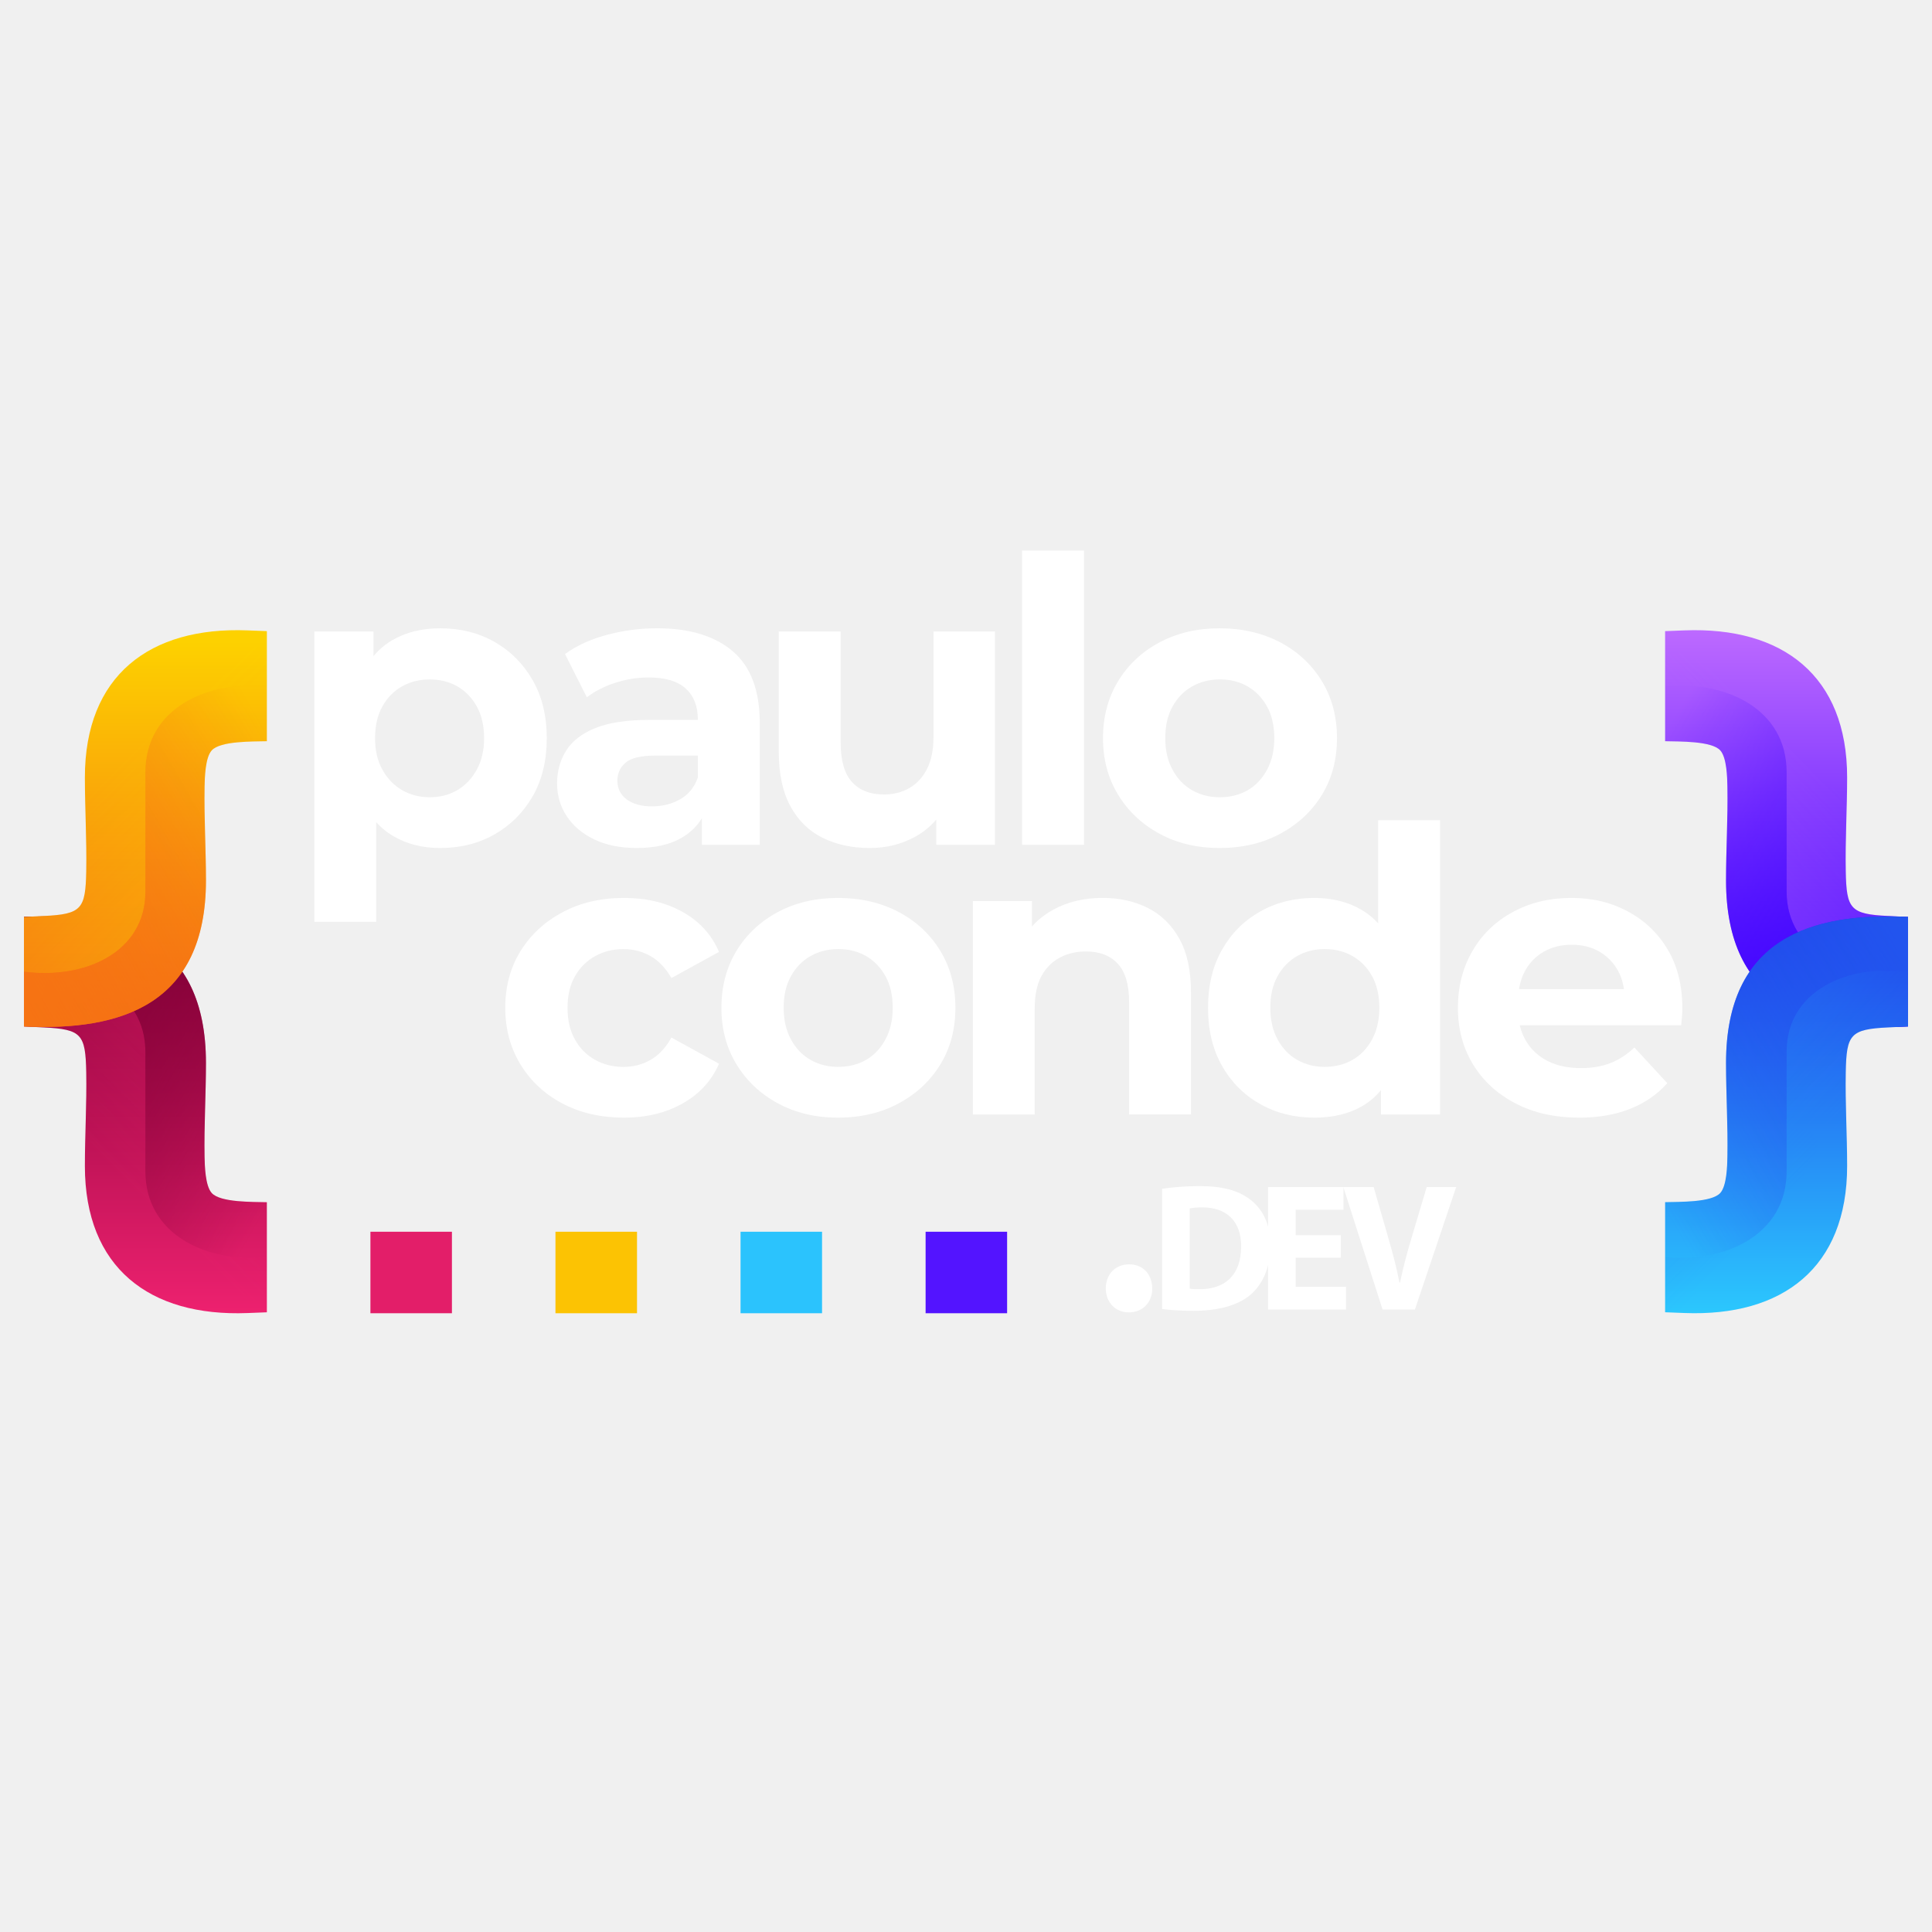
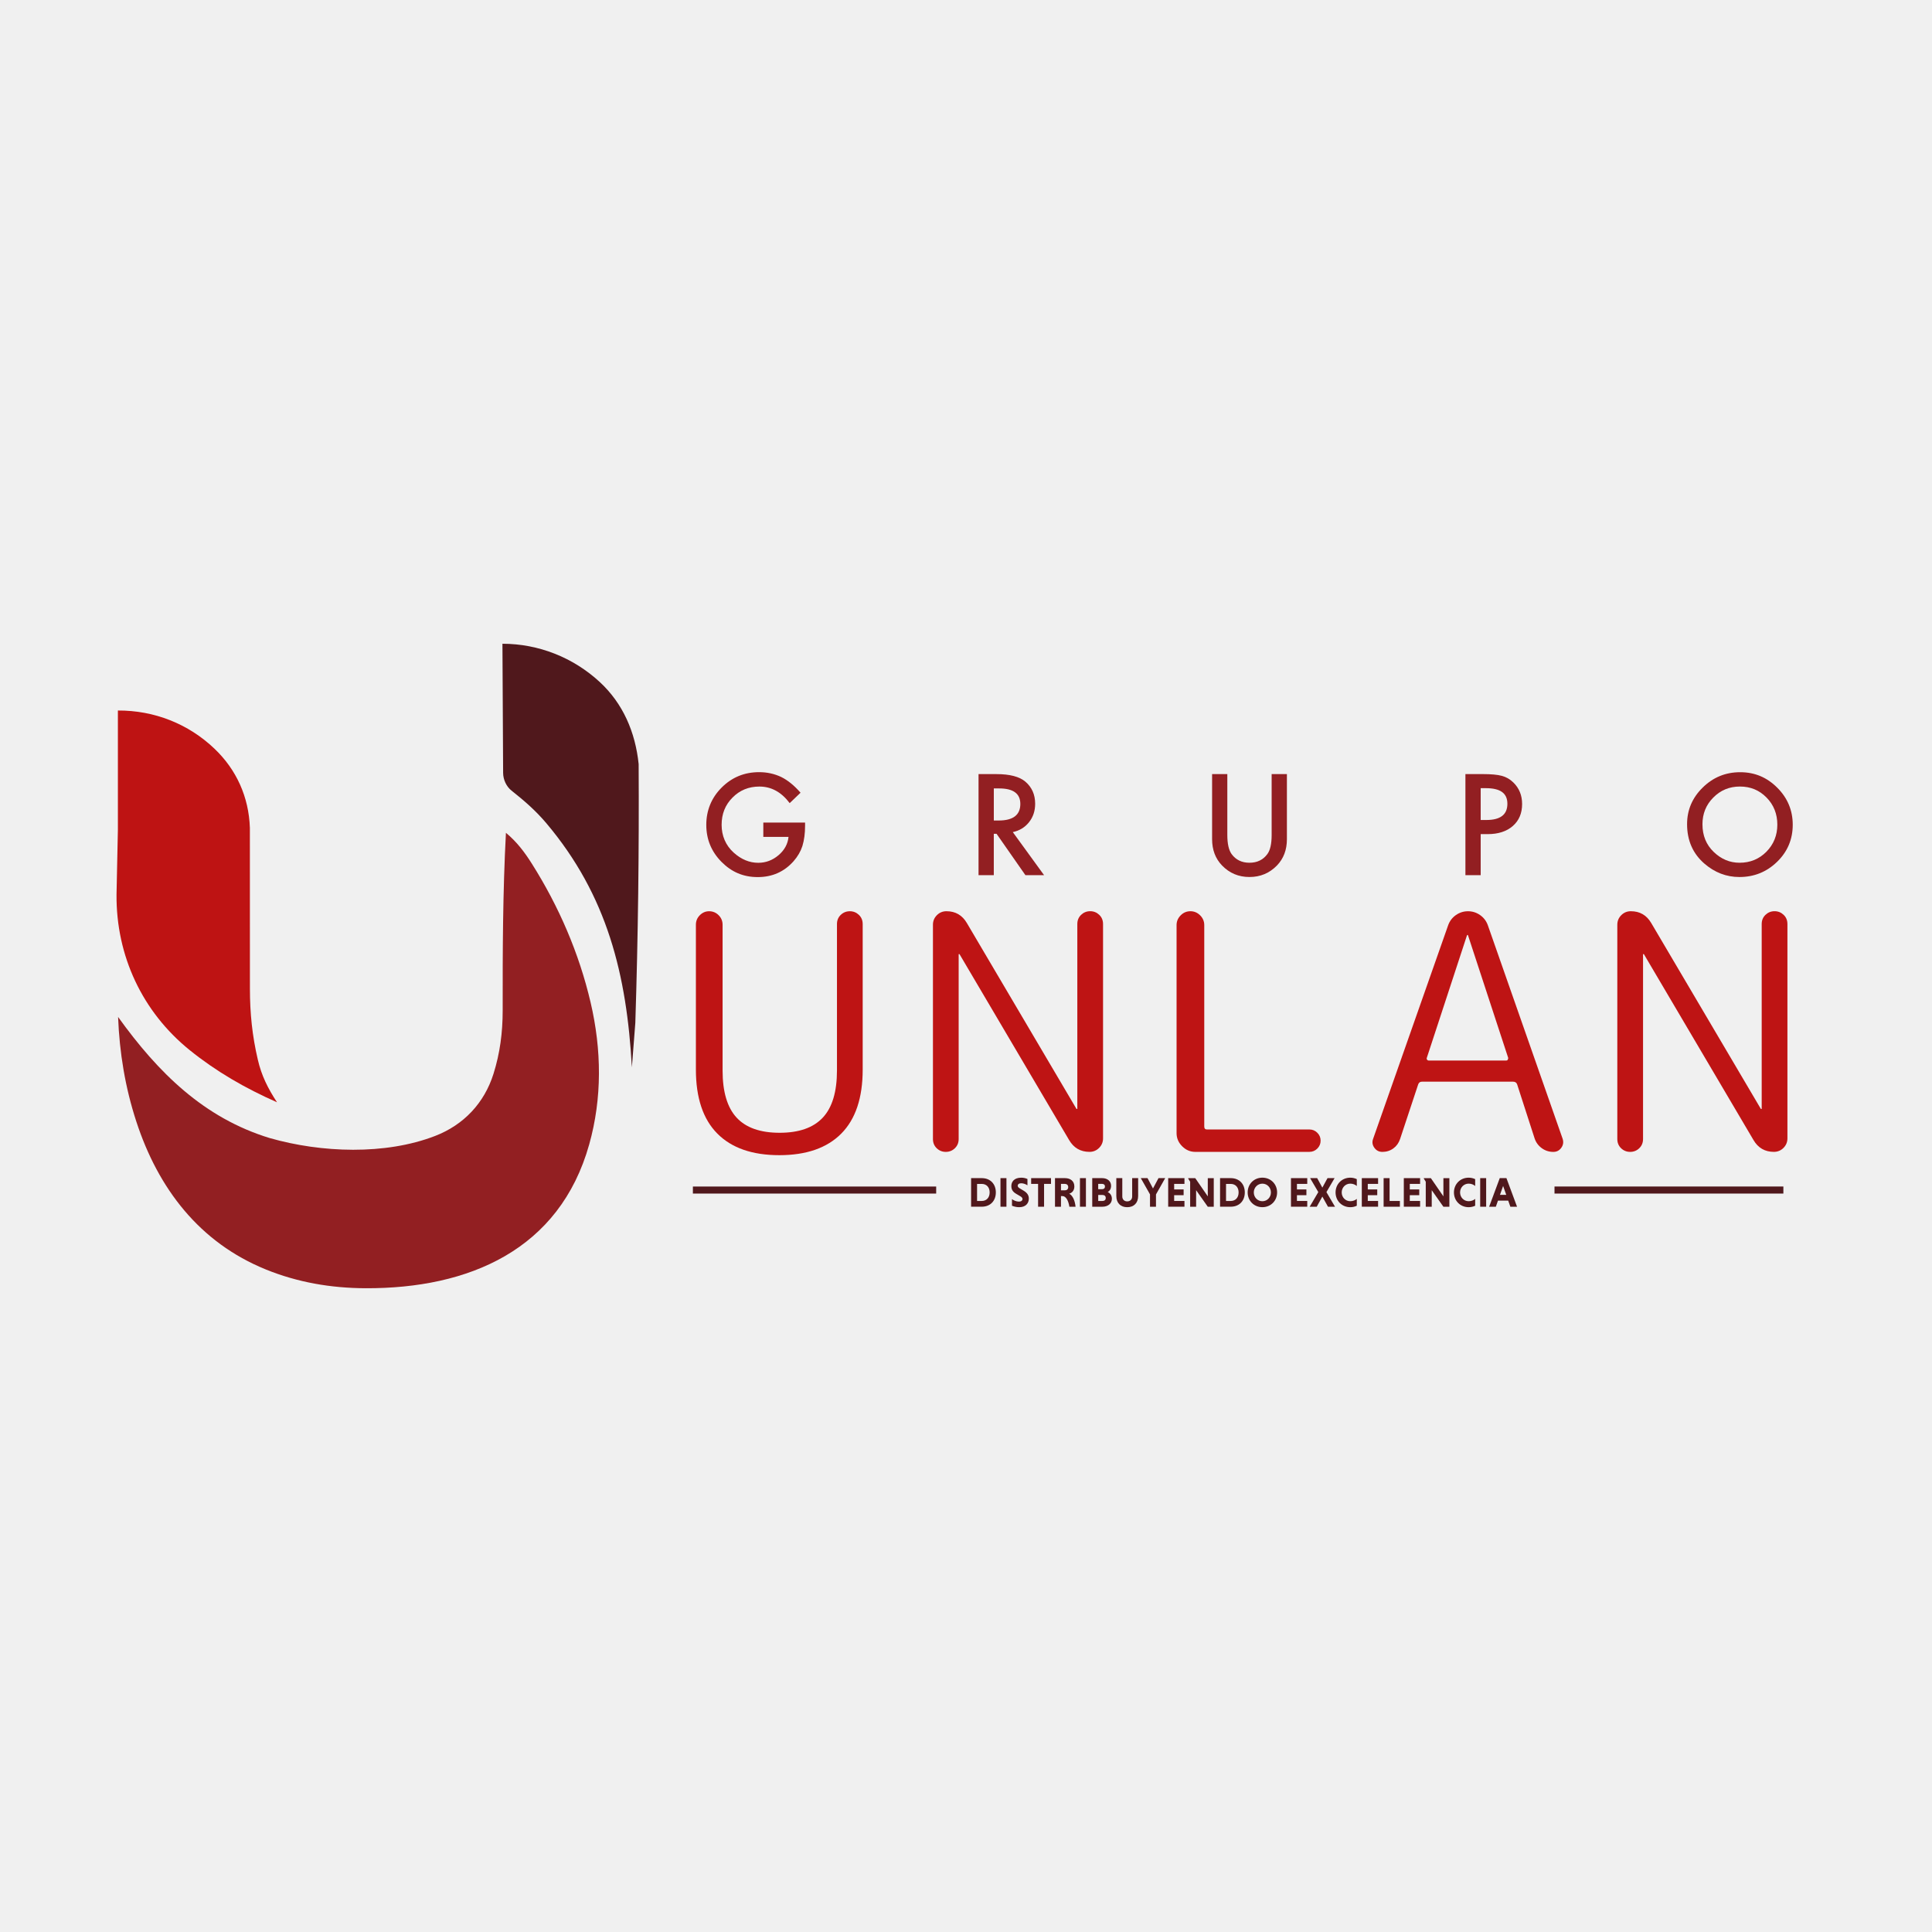
- <svg xmlns="http://www.w3.org/2000/svg" xmlns:xlink="http://www.w3.org/1999/xlink" id="Layer_1" data-name="Layer 1" viewBox="0 0 1080 1080">
+ <svg xmlns="http://www.w3.org/2000/svg" id="Layer_1" data-name="Layer 1" viewBox="0 0 1080 1080">
  <defs>
    <style>
      .cls-1 {
-         mask: url(#mask);
+         fill: #50181c;
      }

      .cls-2 {
-         fill: #f67313;
-       }
- 
-       .cls-2, .cls-3, .cls-4, .cls-5, .cls-6, .cls-7, .cls-8, .cls-9 {
-         fill-rule: evenodd;
-       }
- 
-       .cls-10 {
-         fill: #2bc3fd;
-       }
- 
-       .cls-11 {
-         fill: url(#linear-gradient-8);
-       }
- 
-       .cls-12 {
-         fill: url(#linear-gradient-7);
-       }
- 
-       .cls-13 {
-         fill: url(#linear-gradient-5);
-       }
- 
-       .cls-14 {
-         fill: url(#linear-gradient-6);
-       }
- 
-       .cls-15 {
-         fill: url(#linear-gradient-9);
-       }
- 
-       .cls-16 {
-         fill: url(#linear-gradient-4);
-       }
- 
-       .cls-17 {
-         fill: url(#linear-gradient-3);
-       }
- 
-       .cls-18 {
-         fill: url(#linear-gradient-2);
-       }
- 
-       .cls-19 {
-         fill: url(#linear-gradient);
-       }
- 
-       .cls-20 {
-         mask: url(#mask-2);
-       }
- 
-       .cls-21 {
-         mask: url(#mask-3);
-       }
- 
-       .cls-22 {
-         mask: url(#mask-4);
-       }
- 
-       .cls-23 {
-         mask: url(#mask-5);
-       }
- 
-       .cls-24 {
-         mask: url(#mask-7);
-       }
- 
-       .cls-25 {
-         mask: url(#mask-6);
-       }
- 
-       .cls-26 {
-         mask: url(#mask-1);
+         fill: #be1414;
      }

      .cls-3 {
-         fill: #830037;
+         fill: #be1313;
      }

      .cls-4 {
-         fill: #2684f5;
-       }
- 
-       .cls-27 {
-         clip-path: url(#clippath-1);
-       }
- 
-       .cls-28 {
-         clip-path: url(#clippath-3);
-       }
- 
-       .cls-29 {
-         clip-path: url(#clippath-2);
-       }
- 
-       .cls-30 {
-         fill: #fcc303;
-       }
- 
-       .cls-31 {
-         fill: #fff;
-       }
- 
-       .cls-32 {
-         clip-rule: evenodd;
-         fill: none;
-       }
- 
-       .cls-33 {
-         fill: url(#linear-gradient-10);
-       }
- 
-       .cls-34 {
-         fill: url(#linear-gradient-11);
-       }
- 
-       .cls-35 {
-         fill: url(#linear-gradient-12);
-       }
- 
-       .cls-5 {
-         fill: #eb206e;
-       }
- 
-       .cls-36 {
-         fill: #e31e69;
-       }
- 
-       .cls-6 {
-         fill: #25e;
-       }
- 
-       .cls-7 {
-         fill: #4004ff;
-       }
- 
-       .cls-8 {
-         fill: #b866ff;
-       }
- 
-       .cls-37 {
-         fill: #5314ff;
-       }
- 
-       .cls-38 {
-         clip-path: url(#clippath);
-       }
- 
-       .cls-9 {
-         fill: #fdd000;
+         fill: #921f22;
      }
    </style>
-     <clipPath id="clippath">
-       <path class="cls-32" d="M13.39,512.58v61.22l11.08.54c21.22,1.01,23.33,3.87,23.74,25.06.31,17.34-.76,34.99-.76,52.42,0,56.82,36.12,84.32,90.96,82.18l10.77-.42v-61.54c-7.82-.23-26.04.25-30.86-5.17-3.61-4.06-3.85-15.16-3.97-20.22-.31-17.33.78-34.99.78-52.42,0-69.46-47.42-84.28-101.74-81.65" />
-     </clipPath>
-     <linearGradient id="linear-gradient" x1="-1259.2" y1="586.36" x2="-1259.2" y2="366.56" gradientTransform="translate(-1177.91 1100.66) rotate(-180)" gradientUnits="userSpaceOnUse">
-       <stop offset="0" stop-color="#820036" />
-       <stop offset="1" stop-color="#ed216f" />
-     </linearGradient>
-     <linearGradient id="linear-gradient-2" x1="-1517.02" y1="1001.93" x2="-1337.27" y2="822.18" gradientTransform="translate(-1273.92 1478.39) rotate(-180)" gradientUnits="userSpaceOnUse">
-       <stop offset="0" stop-color="#fff" />
-       <stop offset="1" stop-color="#000" />
-     </linearGradient>
-     <mask id="mask" x="13.39" y="542.42" width="135.79" height="191.69" maskUnits="userSpaceOnUse">
-       <rect class="cls-18" x="13.39" y="542.42" width="135.79" height="191.69" />
-     </mask>
-     <linearGradient id="linear-gradient-3" x1="-1264.51" y1="920.9" x2="-1435.99" y2="821.96" gradientTransform="translate(-1273.92 1476.31) rotate(-180)" xlink:href="#linear-gradient-2" />
-     <mask id="mask-1" x="13.39" y="512.29" width="135.79" height="190.9" maskUnits="userSpaceOnUse">
-       <rect class="cls-17" x="13.39" y="512.29" width="135.79" height="190.9" />
-     </mask>
-     <clipPath id="clippath-1">
-       <path class="cls-32" d="M13.39,573.8v-61.22l11.08-.54c21.22-1.01,23.33-3.88,23.74-25.05.31-17.34-.76-35-.76-52.42,0-56.83,36.12-84.33,90.96-82.18l10.77.42v61.53c-7.82.23-26.04-.25-30.86,5.17-3.61,4.05-3.85,15.16-3.97,20.2-.31,17.34.78,35,.78,52.42,0,69.47-47.42,84.29-101.74,81.65" />
-     </clipPath>
-     <linearGradient id="linear-gradient-4" x1="-1259.2" y1="526.59" x2="-1259.2" y2="742.19" gradientTransform="translate(-1177.91 1100.66) rotate(-180)" gradientUnits="userSpaceOnUse">
-       <stop offset="0" stop-color="#f56b15" />
-       <stop offset="1" stop-color="#fdd100" />
-     </linearGradient>
-     <linearGradient id="linear-gradient-5" x1="-1517.05" y1="855.46" x2="-1337.3" y2="1035.06" gradientTransform="translate(-1273.92 1465.28) rotate(-180)" xlink:href="#linear-gradient-2" />
-     <mask id="mask-2" x="13.39" y="352.27" width="135.79" height="191.68" maskUnits="userSpaceOnUse">
-       <rect class="cls-13" x="13.39" y="352.27" width="135.79" height="191.68" />
-     </mask>
-     <linearGradient id="linear-gradient-6" x1="-1264.5" y1="936.44" x2="-1435.99" y2="1035.39" gradientTransform="translate(-1273.92 1467.41) rotate(-180)" xlink:href="#linear-gradient-2" />
-     <mask id="mask-3" x="13.39" y="383.18" width="135.79" height="190.91" maskUnits="userSpaceOnUse">
-       <rect class="cls-14" x="13.39" y="383.18" width="135.79" height="190.91" />
-     </mask>
-     <clipPath id="clippath-2">
-       <path class="cls-32" d="M1066.61,573.8v-61.22l-11.09-.54c-21.23-1.02-23.34-3.88-23.73-25.06-.33-17.34.77-35,.77-52.41,0-56.83-36.12-84.33-90.97-82.18l-10.78.42v61.53c7.81.23,26.05-.25,30.87,5.17,3.61,4.05,3.86,15.16,3.95,20.2.33,17.34-.77,35-.77,52.42,0,69.47,47.43,84.29,101.74,81.65" />
-     </clipPath>
-     <linearGradient id="linear-gradient-7" x1="-2176.62" y1="526.45" x2="-2176.62" y2="747.71" gradientTransform="translate(-1177.91 1100.66) rotate(-180)" gradientUnits="userSpaceOnUse">
-       <stop offset="0" stop-color="#3a00ff" />
-       <stop offset="1" stop-color="#bc69ff" />
-     </linearGradient>
-     <linearGradient id="linear-gradient-8" x1="-2038.68" y1="855.45" x2="-2218.44" y2="1035.07" gradientTransform="translate(-1201.82 1465.28) rotate(-180)" xlink:href="#linear-gradient-2" />
-     <mask id="mask-4" x="930.81" y="352.26" width="135.79" height="191.69" maskUnits="userSpaceOnUse">
-       <rect class="cls-11" x="930.81" y="352.26" width="135.79" height="191.68" />
-     </mask>
-     <linearGradient id="linear-gradient-9" x1="-2291.23" y1="936.45" x2="-2119.74" y2="1035.4" gradientTransform="translate(-1201.82 1467.41) rotate(-180)" xlink:href="#linear-gradient-2" />
-     <mask id="mask-5" x="930.81" y="383.17" width="135.79" height="190.91" maskUnits="userSpaceOnUse">
-       <rect class="cls-15" x="930.81" y="383.18" width="135.79" height="190.91" />
-     </mask>
-     <clipPath id="clippath-3">
-       <path class="cls-32" d="M1066.61,512.58v61.22l-11.09.53c-21.23,1.01-23.34,3.88-23.73,25.06-.33,17.34.77,35,.77,52.42,0,56.82-36.12,84.32-90.97,82.17l-10.78-.42v-61.55c7.81-.23,26.05.26,30.87-5.16,3.61-4.06,3.86-15.17,3.95-20.22.33-17.34-.77-34.99-.77-52.42,0-69.46,47.43-84.3,101.74-81.65" />
-     </clipPath>
-     <linearGradient id="linear-gradient-10" x1="-2176.62" y1="613.64" x2="-2176.62" y2="350.17" gradientTransform="translate(-1177.91 1100.66) rotate(-180)" gradientUnits="userSpaceOnUse">
-       <stop offset="0" stop-color="#1e27e8" />
-       <stop offset="1" stop-color="#2cd2ff" />
-     </linearGradient>
-     <linearGradient id="linear-gradient-11" x1="-2291.23" y1="920.91" x2="-2119.74" y2="821.96" gradientTransform="translate(-1201.82 1476.31) rotate(-180)" xlink:href="#linear-gradient-2" />
-     <mask id="mask-6" x="930.81" y="512.28" width="135.79" height="190.91" maskUnits="userSpaceOnUse">
-       <rect class="cls-34" x="930.81" y="512.28" width="135.79" height="190.91" />
-     </mask>
-     <linearGradient id="linear-gradient-12" x1="-2038.73" y1="1001.93" x2="-2218.48" y2="822.18" gradientTransform="translate(-1201.82 1478.39) rotate(-180)" xlink:href="#linear-gradient-2" />
-     <mask id="mask-7" x="930.81" y="542.42" width="135.79" height="191.69" maskUnits="userSpaceOnUse">
-       <rect class="cls-35" x="930.81" y="542.42" width="135.79" height="191.69" />
-     </mask>
  </defs>
  <g>
-     <path class="cls-31" d="M175.73,515.28v-162.29h33.03v24.39l-.67,35.47,2.22,35.25v67.18h-34.59ZM246.01,474.04c-9.9,0-18.62-2.22-26.16-6.65-7.54-4.43-13.41-11.2-17.62-20.29s-6.32-20.58-6.32-34.47,2-25.57,5.99-34.59c3.99-9.01,9.79-15.74,17.4-20.17,7.61-4.43,16.52-6.65,26.72-6.65,11.38,0,21.54,2.55,30.48,7.65,8.94,5.1,16.04,12.23,21.28,21.39,5.24,9.17,7.87,19.95,7.87,32.37s-2.63,23.39-7.87,32.48c-5.25,9.09-12.34,16.18-21.28,21.28-8.94,5.1-19.1,7.65-30.48,7.65ZM240.25,445.66c5.76,0,10.9-1.33,15.41-3.99,4.51-2.66,8.13-6.46,10.86-11.42,2.73-4.95,4.1-10.83,4.1-17.62s-1.37-12.86-4.1-17.74c-2.74-4.88-6.36-8.61-10.86-11.2-4.51-2.58-9.64-3.88-15.41-3.88s-10.94,1.3-15.52,3.88c-4.58,2.59-8.24,6.32-10.97,11.2-2.74,4.88-4.1,10.79-4.1,17.74s1.36,12.67,4.1,17.62c2.73,4.95,6.39,8.76,10.97,11.42,4.58,2.66,9.75,3.99,15.52,3.99Z" />
-     <path class="cls-31" d="M355.97,474.04c-9.17,0-17.07-1.59-23.72-4.77-6.65-3.18-11.79-7.5-15.41-12.97-3.62-5.47-5.43-11.6-5.43-18.4s1.74-13.12,5.21-18.51c3.47-5.39,8.98-9.57,16.52-12.53,7.54-2.96,17.44-4.43,29.71-4.43h31.48v19.95h-27.93c-8.13,0-13.71,1.33-16.74,3.99-3.03,2.66-4.54,5.99-4.54,9.98,0,4.43,1.74,7.95,5.21,10.53,3.47,2.59,8.16,3.88,14.08,3.88s11.2-1.33,15.85-3.99c4.66-2.66,7.94-6.72,9.87-12.19l5.32,16.18c-2.52,7.39-7.09,13.12-13.75,17.18-6.65,4.07-15.22,6.1-25.72,6.1ZM392.33,472.27v-23.28l-2.22-5.1v-41.68c0-7.39-2.26-13.15-6.76-17.29-4.51-4.14-11.42-6.21-20.73-6.21-6.36,0-12.6,1-18.73,2.99-6.13,2-11.42,4.69-15.85,8.09l-12.19-24.17c6.5-4.73,14.33-8.31,23.5-10.75,9.16-2.44,18.47-3.66,27.93-3.66,18.18,0,32.29,4.29,42.35,12.86,10.05,8.57,15.08,21.95,15.08,40.13v68.06h-32.37Z" />
-     <path class="cls-31" d="M486.33,474.04c-10.05,0-18.92-1.92-26.6-5.76-7.69-3.84-13.67-9.75-17.96-17.74-4.29-7.98-6.43-18.03-6.43-30.15v-67.4h34.59v62.08c0,10.05,2.11,17.4,6.32,22.06,4.21,4.66,10.16,6.98,17.85,6.98,5.32,0,10.05-1.18,14.19-3.55,4.14-2.36,7.43-5.91,9.87-10.64,2.44-4.73,3.66-10.64,3.66-17.74v-59.19h34.36v119.28h-32.81v-33.03l5.99,9.75c-4.14,8.28-10.05,14.52-17.74,18.73-7.69,4.21-16.11,6.32-25.27,6.32Z" />
-     <path class="cls-31" d="M571.35,472.27v-164.5h34.59v164.5h-34.59Z" />
-     <path class="cls-31" d="M681.76,474.04c-12.56,0-23.76-2.66-33.59-7.98-9.83-5.32-17.55-12.6-23.17-21.84-5.62-9.24-8.42-19.77-8.42-31.59s2.81-22.58,8.42-31.81c5.62-9.23,13.34-16.48,23.17-21.73,9.83-5.24,21.02-7.87,33.59-7.87s24.02,2.63,33.92,7.87c9.9,5.25,17.66,12.49,23.28,21.73,5.62,9.24,8.42,19.84,8.42,31.81s-2.81,22.54-8.42,31.7c-5.62,9.17-13.38,16.41-23.28,21.73-9.9,5.32-21.21,7.98-33.92,7.98ZM681.76,445.66c5.91,0,11.12-1.29,15.63-3.88,4.51-2.58,8.13-6.39,10.86-11.42,2.73-5.02,4.1-10.94,4.1-17.74s-1.37-12.86-4.1-17.74c-2.74-4.88-6.36-8.61-10.86-11.2-4.51-2.58-9.64-3.88-15.41-3.88s-10.94,1.3-15.52,3.88c-4.58,2.59-8.24,6.32-10.97,11.2-2.74,4.88-4.1,10.79-4.1,17.74s1.36,12.71,4.1,17.74c2.73,5.03,6.39,8.83,10.97,11.42,4.58,2.59,9.68,3.88,15.3,3.88Z" />
+     <path class="cls-4" d="M426.69,459.81h23.35v1.87c0,4.24-.5,8-1.5,11.27-.98,3.02-2.62,5.85-4.94,8.49-5.25,5.9-11.92,8.86-20.02,8.86s-14.67-2.85-20.31-8.56c-5.64-5.73-8.45-12.61-8.45-20.64s2.87-15.15,8.6-20.86c5.73-5.73,12.71-8.6,20.93-8.6,4.42,0,8.54.9,12.37,2.71,3.66,1.81,7.26,4.73,10.79,8.78l-6.07,5.82c-4.64-6.17-10.28-9.26-16.94-9.26-5.98,0-10.99,2.06-15.04,6.18-4.05,4.05-6.07,9.12-6.07,15.22s2.26,11.48,6.77,15.55c4.22,3.78,8.79,5.67,13.72,5.67,4.2,0,7.96-1.41,11.31-4.24,3.34-2.85,5.21-6.27,5.6-10.25h-14.09v-8.01Z" />
+     <path class="cls-4" d="M566.16,465.15l17.49,24.08h-10.43l-16.14-23.13h-1.54v23.13h-8.53v-56.5h9.99c7.47,0,12.86,1.4,16.17,4.21,3.66,3.12,5.49,7.25,5.49,12.37,0,4-1.15,7.44-3.44,10.32-2.29,2.88-5.32,4.72-9.08,5.53ZM555.55,458.67h2.71c8.07,0,12.11-3.09,12.11-9.26,0-5.78-3.93-8.67-11.78-8.67h-3.04v17.93Z" />
+     <path class="cls-4" d="M686.08,432.73v34.03c0,4.85.79,8.4,2.38,10.65,2.37,3.24,5.7,4.87,9.99,4.87s7.66-1.62,10.03-4.87c1.59-2.17,2.38-5.72,2.38-10.65v-34.03h8.53v36.37c0,5.95-1.85,10.86-5.56,14.71-4.17,4.29-9.29,6.44-15.37,6.44s-11.19-2.15-15.33-6.44c-3.71-3.85-5.56-8.76-5.56-14.71v-36.37h8.53Z" />
+     <path class="cls-4" d="M827.71,466.28v22.94h-8.53v-56.5h9.66c4.73,0,8.31.33,10.72.99,2.44.66,4.59,1.9,6.44,3.73,3.24,3.17,4.87,7.17,4.87,12,0,5.17-1.73,9.27-5.2,12.3-3.46,3.02-8.14,4.54-14.01,4.54h-3.95ZM827.71,458.38h3.18c7.83,0,11.75-3.01,11.75-9.04s-4.04-8.75-12.11-8.75h-2.82v17.78Z" />
+     <path class="cls-4" d="M943.09,460.72c0-7.95,2.91-14.78,8.75-20.49,5.81-5.71,12.78-8.56,20.93-8.56s14.95,2.88,20.71,8.64c5.78,5.76,8.67,12.67,8.67,20.75s-2.9,15.02-8.71,20.67c-5.83,5.68-12.87,8.53-21.11,8.53-7.29,0-13.84-2.52-19.65-7.57-6.39-5.59-9.59-12.9-9.59-21.96ZM951.69,460.83c0,6.25,2.1,11.38,6.29,15.41,4.17,4.02,8.99,6.04,14.45,6.04,5.93,0,10.93-2.05,15-6.15,4.07-4.15,6.11-9.2,6.11-15.15s-2.01-11.08-6.04-15.15c-4-4.1-8.95-6.15-14.86-6.15s-10.84,2.05-14.89,6.15c-4.05,4.05-6.07,9.05-6.07,15Z" />
+   </g>
+   <rect class="cls-1" x="387.33" y="663.28" width="136" height="3.93" />
+   <rect class="cls-1" x="930.98" y="601.27" width="3.94" height="127.94" transform="translate(267.5951 1598.109) rotate(-89.9931)" />
+   <g>
+     <path class="cls-4" d="M148.59,709.63c-37.09-15.07-60.15-45.19-72.4-82.72-6.21-19.01-9.41-38.48-10.18-58.43,22.42,31.19,48.01,56.49,84.81,67.72,28.79,8.21,64.5,9.59,92.39-1.19,16-6.18,27.53-18.37,32.68-34.81,3.59-11.46,5.12-23.01,5.11-35.37-.03-33.3.06-65.98,1.82-99.29,6.16,5.14,10.4,10.78,14.52,17.31,15.05,23.83,26.35,49.91,32.81,77.51,6.18,26.42,6.51,53.41-.78,79.39-16.52,58.88-67.17,80.63-125.08,80.38-19.3-.08-37.92-3.27-55.71-10.5Z" />
+     <path class="cls-3" d="M144.13,592.37c2.03,8.86,5.62,16.05,10.72,23.81-17.79-7.83-34.07-17.25-48.8-29.15-26.54-21.42-41.19-52.82-40.91-86.97l.76-36.23v-66.65c20.25-.11,39.41,7.41,54.04,21.39,12.27,11.72,19.13,26.95,19.74,44.11l.03,90.11c0,13.54,1.28,26.23,4.42,39.58Z" />
+     <path class="cls-1" d="M353.22,596.59c-2.88-51.55-13.62-95.92-47.89-136.5-5.87-6.95-12.29-12.51-19.4-18.14-2.84-2.25-4.66-6.08-4.68-9.9l-.38-72.19c20.19,0,39.57,7.69,54.38,21.37,13.02,12.03,19.92,28.07,21.76,45.9.27,48.39-.31,96.26-1.86,144.63l-1.92,24.83Z" />
  </g>
  <g>
-     <path class="cls-31" d="M348.73,624.77c-12.86,0-24.28-2.62-34.25-7.87-9.98-5.24-17.81-12.53-23.5-21.84-5.69-9.31-8.54-19.88-8.54-31.7s2.84-22.54,8.54-31.7c5.69-9.16,13.52-16.41,23.5-21.73s21.39-7.98,34.25-7.98,23.54,2.63,32.92,7.87c9.38,5.25,16.15,12.68,20.29,22.28l-26.6,14.63c-3.25-5.62-7.17-9.72-11.75-12.3-4.58-2.58-9.61-3.88-15.08-3.88-5.76,0-11.01,1.3-15.74,3.88-4.73,2.59-8.5,6.32-11.31,11.2-2.81,4.88-4.21,10.79-4.21,17.74s1.4,12.9,4.21,17.85c2.81,4.95,6.58,8.72,11.31,11.31,4.73,2.59,9.98,3.88,15.74,3.88,5.47,0,10.49-1.29,15.08-3.88,4.58-2.58,8.5-6.76,11.75-12.53l26.6,14.63c-4.14,9.46-10.9,16.85-20.29,22.17-9.39,5.32-20.36,7.98-32.92,7.98Z" />
-     <path class="cls-31" d="M468.45,624.77c-12.56,0-23.76-2.66-33.59-7.98-9.83-5.32-17.55-12.6-23.17-21.84-5.62-9.24-8.42-19.77-8.42-31.59s2.81-22.58,8.42-31.81c5.62-9.23,13.34-16.48,23.17-21.73,9.83-5.24,21.02-7.87,33.59-7.87s24.02,2.63,33.92,7.87c9.9,5.25,17.66,12.49,23.28,21.73,5.62,9.24,8.42,19.84,8.42,31.81s-2.81,22.54-8.42,31.7c-5.62,9.17-13.38,16.41-23.28,21.73-9.9,5.32-21.21,7.98-33.92,7.98ZM468.45,596.39c5.91,0,11.12-1.29,15.63-3.88,4.51-2.58,8.13-6.39,10.86-11.42,2.73-5.02,4.1-10.94,4.1-17.74s-1.37-12.86-4.1-17.74c-2.74-4.88-6.36-8.61-10.86-11.2-4.51-2.58-9.64-3.88-15.41-3.88s-10.94,1.3-15.52,3.88c-4.58,2.59-8.24,6.32-10.97,11.2-2.74,4.88-4.1,10.79-4.1,17.74s1.36,12.71,4.1,17.74c2.73,5.03,6.39,8.83,10.97,11.42,4.58,2.59,9.68,3.88,15.3,3.88Z" />
-     <path class="cls-31" d="M543.83,623v-119.28h33.03v33.03l-6.21-9.98c4.29-7.98,10.42-14.11,18.4-18.4,7.98-4.29,17.07-6.43,27.27-6.43,9.46,0,17.92,1.88,25.38,5.65,7.46,3.77,13.34,9.53,17.63,17.29,4.29,7.76,6.43,17.7,6.43,29.82v68.28h-34.59v-62.96c0-9.61-2.11-16.7-6.32-21.28-4.21-4.58-10.16-6.87-17.85-6.87-5.47,0-10.39,1.19-14.74,3.55-4.36,2.37-7.76,5.84-10.2,10.42-2.44,4.58-3.66,10.64-3.66,18.18v58.97h-34.59Z" />
-     <path class="cls-31" d="M734.71,624.77c-11.23,0-21.36-2.55-30.37-7.65-9.02-5.1-16.11-12.23-21.28-21.39-5.18-9.16-7.76-19.95-7.76-32.37s2.58-23.2,7.76-32.37c5.17-9.16,12.27-16.29,21.28-21.39,9.01-5.1,19.14-7.65,30.37-7.65,10.05,0,18.84,2.22,26.38,6.65,7.54,4.43,13.38,11.16,17.51,20.17,4.14,9.02,6.21,20.55,6.21,34.59s-2,25.42-5.99,34.59c-3.99,9.17-9.72,15.93-17.18,20.29-7.46,4.36-16.44,6.54-26.94,6.54ZM740.48,596.39c5.76,0,10.94-1.29,15.52-3.88,4.58-2.58,8.24-6.39,10.97-11.42,2.73-5.02,4.1-10.94,4.1-17.74s-1.37-12.86-4.1-17.74c-2.74-4.88-6.39-8.61-10.97-11.2-4.58-2.58-9.75-3.88-15.52-3.88s-10.72,1.3-15.3,3.88c-4.58,2.59-8.24,6.32-10.97,11.2-2.74,4.88-4.1,10.79-4.1,17.74s1.36,12.71,4.1,17.74c2.73,5.03,6.39,8.83,10.97,11.42,4.58,2.59,9.68,3.88,15.3,3.88ZM771.96,623v-24.39l.67-35.47-2.22-35.25v-69.39h34.59v164.5h-33.03Z" />
-     <path class="cls-31" d="M882.81,624.77c-13.6,0-25.5-2.66-35.69-7.98s-18.11-12.6-23.72-21.84c-5.62-9.24-8.42-19.77-8.42-31.59s2.7-22.39,8.09-31.7c5.39-9.31,12.93-16.59,22.61-21.84,9.68-5.24,20.58-7.87,32.7-7.87s22.21,2.52,31.59,7.54c9.38,5.03,16.81,12.12,22.28,21.28,5.47,9.17,8.2,20.17,8.2,33.03,0,1.33-.08,2.85-.22,4.54-.15,1.7-.3,3.29-.44,4.77h-96.88v-20.17h78.7l-13.52,5.99c.15-6.21-1.04-11.6-3.55-16.18-2.52-4.58-5.99-8.17-10.42-10.75-4.43-2.58-9.61-3.88-15.52-3.88s-11.12,1.3-15.63,3.88c-4.51,2.59-8.02,6.21-10.53,10.86-2.51,4.66-3.77,10.16-3.77,16.52v5.32c0,6.65,1.48,12.42,4.43,17.29,2.96,4.88,7.02,8.61,12.19,11.2,5.17,2.59,11.38,3.88,18.62,3.88,6.21,0,11.71-.96,16.52-2.88,4.8-1.92,9.2-4.8,13.19-8.65l18.4,19.95c-5.47,6.21-12.34,10.97-20.62,14.3-8.28,3.33-17.81,4.99-28.6,4.99Z" />
-   </g>
-   <g class="cls-38">
-     <rect class="cls-19" x="13.39" y="509.94" width="135.79" height="226.19" />
-   </g>
-   <g class="cls-1">
-     <path class="cls-5" d="M13.39,543.19c33.49-4.46,67.88,10.51,67.88,44.77v66.73c0,35.56,34.3,51.29,67.91,48.1v30.77l-10.77.42c-54.85,2.15-90.96-25.35-90.96-82.18,0-17.43,1.08-35.07.76-52.42-.41-21.19-2.52-24.05-23.74-25.06l-11.08-.54v-30.61Z" />
-   </g>
-   <g class="cls-26">
-     <path class="cls-3" d="M13.39,512.58v30.61c33.49-4.46,67.88,10.51,67.88,44.77v66.73c0,35.56,34.3,51.29,67.91,48.1v-30.77c-7.82-.23-26.04.25-30.86-5.17-3.61-4.06-3.85-15.16-3.97-20.22-.31-17.33.78-34.99.78-52.42,0-69.46-47.42-84.28-101.74-81.65" />
-   </g>
-   <g class="cls-27">
-     <rect class="cls-16" x="13.39" y="350.23" width="135.79" height="226.2" />
-   </g>
-   <g class="cls-20">
-     <path class="cls-9" d="M13.39,543.18c33.49,4.46,67.88-10.51,67.88-44.77v-66.73c0-35.55,34.3-51.28,67.91-48.09v-30.77l-10.77-.42c-54.85-2.15-90.96,25.35-90.96,82.18,0,17.43,1.08,35.08.76,52.42-.41,21.17-2.52,24.04-23.74,25.05l-11.08.54v30.6Z" />
-   </g>
-   <g class="cls-21">
-     <path class="cls-2" d="M13.39,573.8v-30.62c33.49,4.46,67.88-10.51,67.88-44.77v-66.73c0-35.55,34.3-51.28,67.91-48.09v30.76c-7.82.23-26.04-.25-30.86,5.17-3.61,4.05-3.85,15.16-3.97,20.2-.31,17.34.78,35,.78,52.42,0,69.47-47.42,84.29-101.74,81.65" />
-   </g>
-   <g class="cls-29">
-     <rect class="cls-12" x="930.81" y="350.23" width="135.79" height="226.2" />
-   </g>
-   <g class="cls-22">
-     <path class="cls-8" d="M1066.61,543.18c-33.49,4.46-67.87-10.51-67.87-44.77v-66.73c0-35.55-34.31-51.29-67.92-48.1v-30.76l10.78-.42c54.85-2.15,90.97,25.35,90.97,82.18,0,17.41-1.1,35.07-.77,52.41.4,21.18,2.5,24.04,23.73,25.06l11.09.54v30.6Z" />
-   </g>
-   <g class="cls-23">
-     <path class="cls-7" d="M1066.61,573.8v-30.62c-33.49,4.46-67.87-10.51-67.87-44.77v-66.73c0-35.55-34.31-51.29-67.92-48.1v30.77c7.81.23,26.05-.25,30.87,5.17,3.61,4.05,3.86,15.16,3.95,20.2.33,17.34-.77,35-.77,52.42,0,69.47,47.43,84.29,101.74,81.65" />
-   </g>
-   <g class="cls-28">
-     <rect class="cls-33" x="930.81" y="509.93" width="135.79" height="226.21" />
-   </g>
-   <g class="cls-25">
-     <path class="cls-6" d="M1066.61,512.58v30.6c-33.49-4.45-67.87,10.52-67.87,44.78v66.73c0,35.56-34.31,51.28-67.92,48.1v-30.77c7.81-.23,26.05.26,30.87-5.16,3.61-4.06,3.86-15.17,3.95-20.22.33-17.34-.77-34.99-.77-52.42,0-69.46,47.43-84.3,101.74-81.65" />
-   </g>
-   <g class="cls-24">
-     <path class="cls-4" d="M1066.61,543.18c-33.49-4.45-67.87,10.52-67.87,44.78v66.73c0,35.56-34.31,51.28-67.92,48.1v30.77l10.78.42c54.85,2.15,90.97-25.35,90.97-82.17,0-17.43-1.1-35.08-.77-52.42.4-21.18,2.5-24.05,23.73-25.06l11.09-.53v-30.62Z" />
+     <path class="cls-2" d="M470.29,633.68c-7.99,8.05-19.54,12.07-34.65,12.07s-26.66-4.02-34.65-12.07c-7.99-8.05-11.98-20-11.98-35.84v-80.9c0-2.09.74-3.87,2.21-5.34,1.47-1.47,3.19-2.21,5.16-2.21,2.09,0,3.87.74,5.34,2.21s2.21,3.26,2.21,5.34v81.46c0,11.92,2.61,20.7,7.83,26.35,5.22,5.65,13.24,8.48,24.05,8.48s18.86-2.82,24.14-8.48c5.28-5.65,7.92-14.44,7.92-26.35v-81.82c0-2.09.71-3.81,2.12-5.16,1.41-1.35,3.1-2.03,5.07-2.03s3.65.68,5.07,2.03c1.41,1.35,2.12,3.07,2.12,5.16v81.27c0,15.85-3.99,27.8-11.98,35.84Z" />
+     <path class="cls-2" d="M533.78,641.88c-1.41,1.35-3.1,2.03-5.07,2.03s-3.66-.67-5.07-2.03c-1.41-1.35-2.12-3.07-2.12-5.16v-119.79c0-2.09.74-3.87,2.21-5.34,1.47-1.47,3.25-2.21,5.34-2.21,5.04,0,8.85,2.21,11.43,6.63l61.18,103.75c0,.12.12.18.37.18.12,0,.18-.06.18-.18v-103.2c0-2.09.71-3.81,2.12-5.16,1.41-1.35,3.1-2.03,5.07-2.03s3.65.68,5.07,2.03c1.41,1.35,2.12,3.07,2.12,5.16v119.79c0,2.09-.74,3.87-2.21,5.34-1.47,1.47-3.26,2.21-5.34,2.21-5.04,0-8.85-2.21-11.43-6.63l-61.18-103.76c0-.12-.12-.18-.37-.18-.12,0-.18.06-.18.18v103.2c0,2.09-.71,3.81-2.12,5.16Z" />
+     <path class="cls-2" d="M668.21,643.91c-2.83,0-5.28-1.04-7.37-3.13-2.09-2.09-3.13-4.54-3.13-7.37v-116.29c0-2.09.77-3.9,2.3-5.44s3.35-2.3,5.44-2.3,3.9.77,5.44,2.3c1.53,1.54,2.3,3.35,2.3,5.44v112.6c0,1.11.49,1.66,1.47,1.66h57.31c1.72,0,3.19.62,4.42,1.84,1.23,1.23,1.84,2.7,1.84,4.42s-.62,3.2-1.84,4.42-2.7,1.84-4.42,1.84h-63.76Z" />
+     <path class="cls-2" d="M772.7,643.91c-1.84,0-3.32-.77-4.42-2.3-1.11-1.53-1.35-3.16-.74-4.88l42.02-119.6c.86-2.33,2.3-4.21,4.33-5.62,2.03-1.41,4.27-2.12,6.73-2.12s4.7.71,6.73,2.12c2.03,1.41,3.47,3.29,4.33,5.62l41.83,119.42c.61,1.84.37,3.53-.74,5.07-1.11,1.54-2.58,2.3-4.42,2.3-2.46,0-4.64-.71-6.54-2.12-1.91-1.41-3.22-3.23-3.96-5.44l-9.77-30.22c-.37-.98-1.11-1.47-2.21-1.47h-51.05c-.98,0-1.66.49-2.03,1.47l-10.14,30.59c-.74,2.21-2,3.96-3.78,5.25-1.78,1.29-3.84,1.94-6.17,1.94ZM820.06,522.83l-22.48,68.56c-.12.37-.06.71.18,1.01.24.31.55.46.92.46h43.31c.37,0,.65-.15.83-.46.18-.31.28-.65.28-1.01l-22.48-68.56c0-.12-.06-.18-.18-.18-.25,0-.37.06-.37.18Z" />
+     <path class="cls-2" d="M916.35,641.88c-1.41,1.35-3.1,2.03-5.07,2.03s-3.66-.67-5.07-2.03c-1.41-1.35-2.12-3.07-2.12-5.16v-119.79c0-2.09.74-3.87,2.21-5.34,1.47-1.47,3.25-2.21,5.34-2.21,5.04,0,8.85,2.21,11.43,6.63l61.18,103.75c0,.12.12.18.37.18.12,0,.18-.06.18-.18v-103.2c0-2.09.71-3.81,2.12-5.16,1.41-1.35,3.1-2.03,5.07-2.03s3.65.68,5.07,2.03c1.41,1.35,2.12,3.07,2.12,5.16v119.79c0,2.09-.74,3.87-2.21,5.34-1.47,1.47-3.26,2.21-5.34,2.21-5.04,0-8.85-2.21-11.43-6.63l-61.18-103.76c0-.12-.12-.18-.37-.18-.12,0-.18.06-.18.18v103.2c0,2.09-.71,3.81-2.12,5.16Z" />
  </g>
  <g>
-     <rect class="cls-37" x="517.42" y="688.55" width="45.56" height="45.56" />
-     <rect class="cls-10" x="413.97" y="688.55" width="45.56" height="45.56" />
-     <rect class="cls-30" x="310.51" y="688.55" width="45.58" height="45.56" />
-     <rect class="cls-36" x="207.07" y="688.55" width="45.56" height="45.56" />
-   </g>
-   <g>
-     <path class="cls-31" d="M618.15,720.27c0-7.98,5.37-13.5,13.06-13.5s12.77,5.37,12.92,13.5c0,7.69-5.23,13.35-13.21,13.35-7.4,0-12.77-5.66-12.77-13.35Z" />
-     <path class="cls-31" d="M649.61,664.56c5.69-.91,13.11-1.52,20.83-1.52,13.11,0,21.64,2.44,28.15,7.32,7.11,5.28,11.58,13.72,11.58,25.81,0,13.11-4.78,22.15-11.28,27.74-7.21,6-18.29,8.84-31.7,8.84-8.03,0-13.82-.51-17.58-1.02v-67.16ZM665.05,720.34c1.32.31,3.56.31,5.39.31,14.12.1,23.37-7.62,23.37-23.98,0-14.23-8.33-21.74-21.74-21.74-3.35,0-5.69.31-7.01.61v44.81Z" />
-     <path class="cls-31" d="M749.49,703.07h-25.2v16.26h28.15v12.7h-43.59v-68.48h42.17v12.7h-26.72v14.23h25.2v12.6Z" />
-     <path class="cls-31" d="M772.86,732.02l-21.95-68.48h16.97l8.33,28.96c2.34,8.23,4.47,15.95,6.1,24.49h.3c1.73-8.23,3.86-16.36,6.2-24.18l8.74-29.26h16.46l-23.06,68.48h-18.09Z" />
+     <path class="cls-1" d="M542.85,658.58h5.93c4.87,0,7.9,3.32,7.9,7.99s-3.03,7.99-7.9,7.99h-5.93v-15.99ZM546.19,661.8v9.55h2.56c2.89,0,4.47-2.05,4.47-4.77s-1.58-4.77-4.47-4.77h-2.56Z" />
+     <path class="cls-1" d="M559.27,658.58h3.34v15.99h-3.34v-15.99Z" />
+     <path class="cls-1" d="M574.35,662.6c-.82-.59-2.23-1.15-3.46-1.15-1.34,0-1.98.61-1.98,1.43,0,.52.42,1.01,1.2,1.46l2.12,1.27c2.07,1.25,2.89,2.63,2.89,4.42,0,2.52-1.67,4.8-5.38,4.8-1.58,0-3.03-.4-4.04-.82v-3.69c.87.68,2.42,1.39,3.9,1.39,1.27,0,1.98-.61,1.98-1.48,0-.54-.38-1.03-1.27-1.55l-2.19-1.29c-2.12-1.22-2.77-2.59-2.77-4.4,0-2.23,1.43-4.66,5.57-4.66,1.2,0,2.45.28,3.43.73v3.55Z" />
+     <path class="cls-1" d="M580.3,661.8h-3.88v-3.22h11.1v3.22h-3.88v12.77h-3.34v-12.77Z" />
+     <path class="cls-1" d="M589.75,658.58h5.53c3.13,0,5.29,1.69,5.29,4.66,0,2.28-1.32,3.6-2.89,4.04,2,1.03,3.2,3.86,3.57,7.29h-3.46c-.56-3.48-1.93-5.95-3.88-5.95h-.82v5.95h-3.34v-15.99ZM595.28,661.8h-2.19v3.6h2.19c1.06,0,1.86-.63,1.86-1.79s-.8-1.81-1.86-1.81Z" />
+     <path class="cls-1" d="M603.7,658.58h3.34v15.99h-3.34v-15.99Z" />
+     <path class="cls-1" d="M610.57,658.58h5.55c2.92,0,4.98,1.72,4.98,4.26,0,1.74-.75,2.89-1.9,3.5,1.41.68,2.35,1.93,2.35,3.81,0,2.63-2.21,4.42-5.29,4.42h-5.69v-15.99ZM616.09,661.8h-2.19v2.96h2.19c.89,0,1.58-.47,1.58-1.48s-.68-1.48-1.58-1.48ZM616.26,667.99h-2.35v3.36h2.35c1.06,0,1.86-.52,1.86-1.67s-.8-1.69-1.86-1.69Z" />
+     <path class="cls-1" d="M636.23,658.58v9.97c0,3.93-2.38,6.28-6.11,6.28s-6.09-2.35-6.09-6.28v-9.97h3.34v10.25c0,1.62,1.06,2.75,2.75,2.75s2.77-1.13,2.77-2.75v-10.25h3.34Z" />
+     <path class="cls-1" d="M642.86,667.66l-5.15-9.08h3.76l3.06,5.78,3.08-5.78h3.74l-5.15,9.12v6.87h-3.34v-6.91Z" />
+     <path class="cls-1" d="M653.02,674.57v-15.99h9.1v3.22h-5.76v3.1h5.29v3.22h-5.29v3.22h5.76v3.22h-9.1Z" />
+     <path class="cls-1" d="M668.64,665.33v9.24h-3.34v-13.99l-1.1-1.76v-.23h3.95l7.01,10.18v-10.18h3.34v15.99h-3.34l-6.51-9.24Z" />
+     <path class="cls-1" d="M682.02,658.58h5.93c4.87,0,7.9,3.32,7.9,7.99s-3.03,7.99-7.9,7.99h-5.93v-15.99ZM685.36,661.8v9.55h2.56c2.89,0,4.47-2.05,4.47-4.77s-1.58-4.77-4.47-4.77h-2.56Z" />
+     <path class="cls-1" d="M705.68,658.32c4.68,0,8.23,3.57,8.23,8.25s-3.55,8.25-8.23,8.25-8.23-3.57-8.23-8.25,3.55-8.25,8.23-8.25ZM705.68,671.49c2.7,0,4.77-2.19,4.77-4.91s-2.07-4.91-4.77-4.91-4.8,2.21-4.8,4.91,2.07,4.91,4.8,4.91Z" />
+     <path class="cls-1" d="M721.66,674.57v-15.99h9.1v3.22h-5.76v3.1h5.29v3.22h-5.29v3.22h5.76v3.22h-9.1Z" />
+     <path class="cls-1" d="M736.07,674.57h-3.95l4.82-8.18-4.58-7.81h3.95l2.89,5.31,2.89-5.31h3.95l-4.56,7.81,4.8,8.18h-3.93l-3.15-5.67-3.13,5.67Z" />
+     <path class="cls-1" d="M758.46,674.01c-1.08.52-2.33.82-3.64.82-4.68,0-8.23-3.57-8.23-8.25s3.55-8.25,8.23-8.25c1.32,0,2.56.31,3.64.82v3.83c-.89-.78-2.16-1.32-3.64-1.32-2.73,0-4.8,2.21-4.8,4.91s2.05,4.91,4.8,4.91c1.48,0,2.8-.54,3.64-1.29v3.81Z" />
+     <path class="cls-1" d="M761.26,674.57v-15.99h9.1v3.22h-5.76v3.1h5.29v3.22h-5.29v3.22h5.76v3.22h-9.1Z" />
+     <path class="cls-1" d="M773.45,674.57v-15.99h3.34v12.77h5.76v3.22h-9.1Z" />
+     <path class="cls-1" d="M784.74,674.57v-15.99h9.1v3.22h-5.76v3.1h5.29v3.22h-5.29v3.22h5.76v3.22h-9.1Z" />
+     <path class="cls-1" d="M800.35,665.33v9.24h-3.34v-13.99l-1.1-1.76v-.23h3.95l7.01,10.18v-10.18h3.34v15.99h-3.34l-6.51-9.24Z" />
+     <path class="cls-1" d="M824.63,674.01c-1.08.52-2.33.82-3.64.82-4.68,0-8.23-3.57-8.23-8.25s3.55-8.25,8.23-8.25c1.32,0,2.56.31,3.64.82v3.83c-.89-.78-2.16-1.32-3.64-1.32-2.73,0-4.8,2.21-4.8,4.91s2.05,4.91,4.8,4.91c1.48,0,2.8-.54,3.64-1.29v3.81Z" />
+     <path class="cls-1" d="M827.43,658.58h3.34v15.99h-3.34v-15.99Z" />
+     <path class="cls-1" d="M843.09,671.16h-5.71l-1.2,3.41h-3.74l5.93-15.99h3.74l5.93,15.99h-3.74l-1.2-3.41ZM838.48,667.94h3.53l-1.76-4.98-1.76,4.98Z" />
  </g>
</svg>
